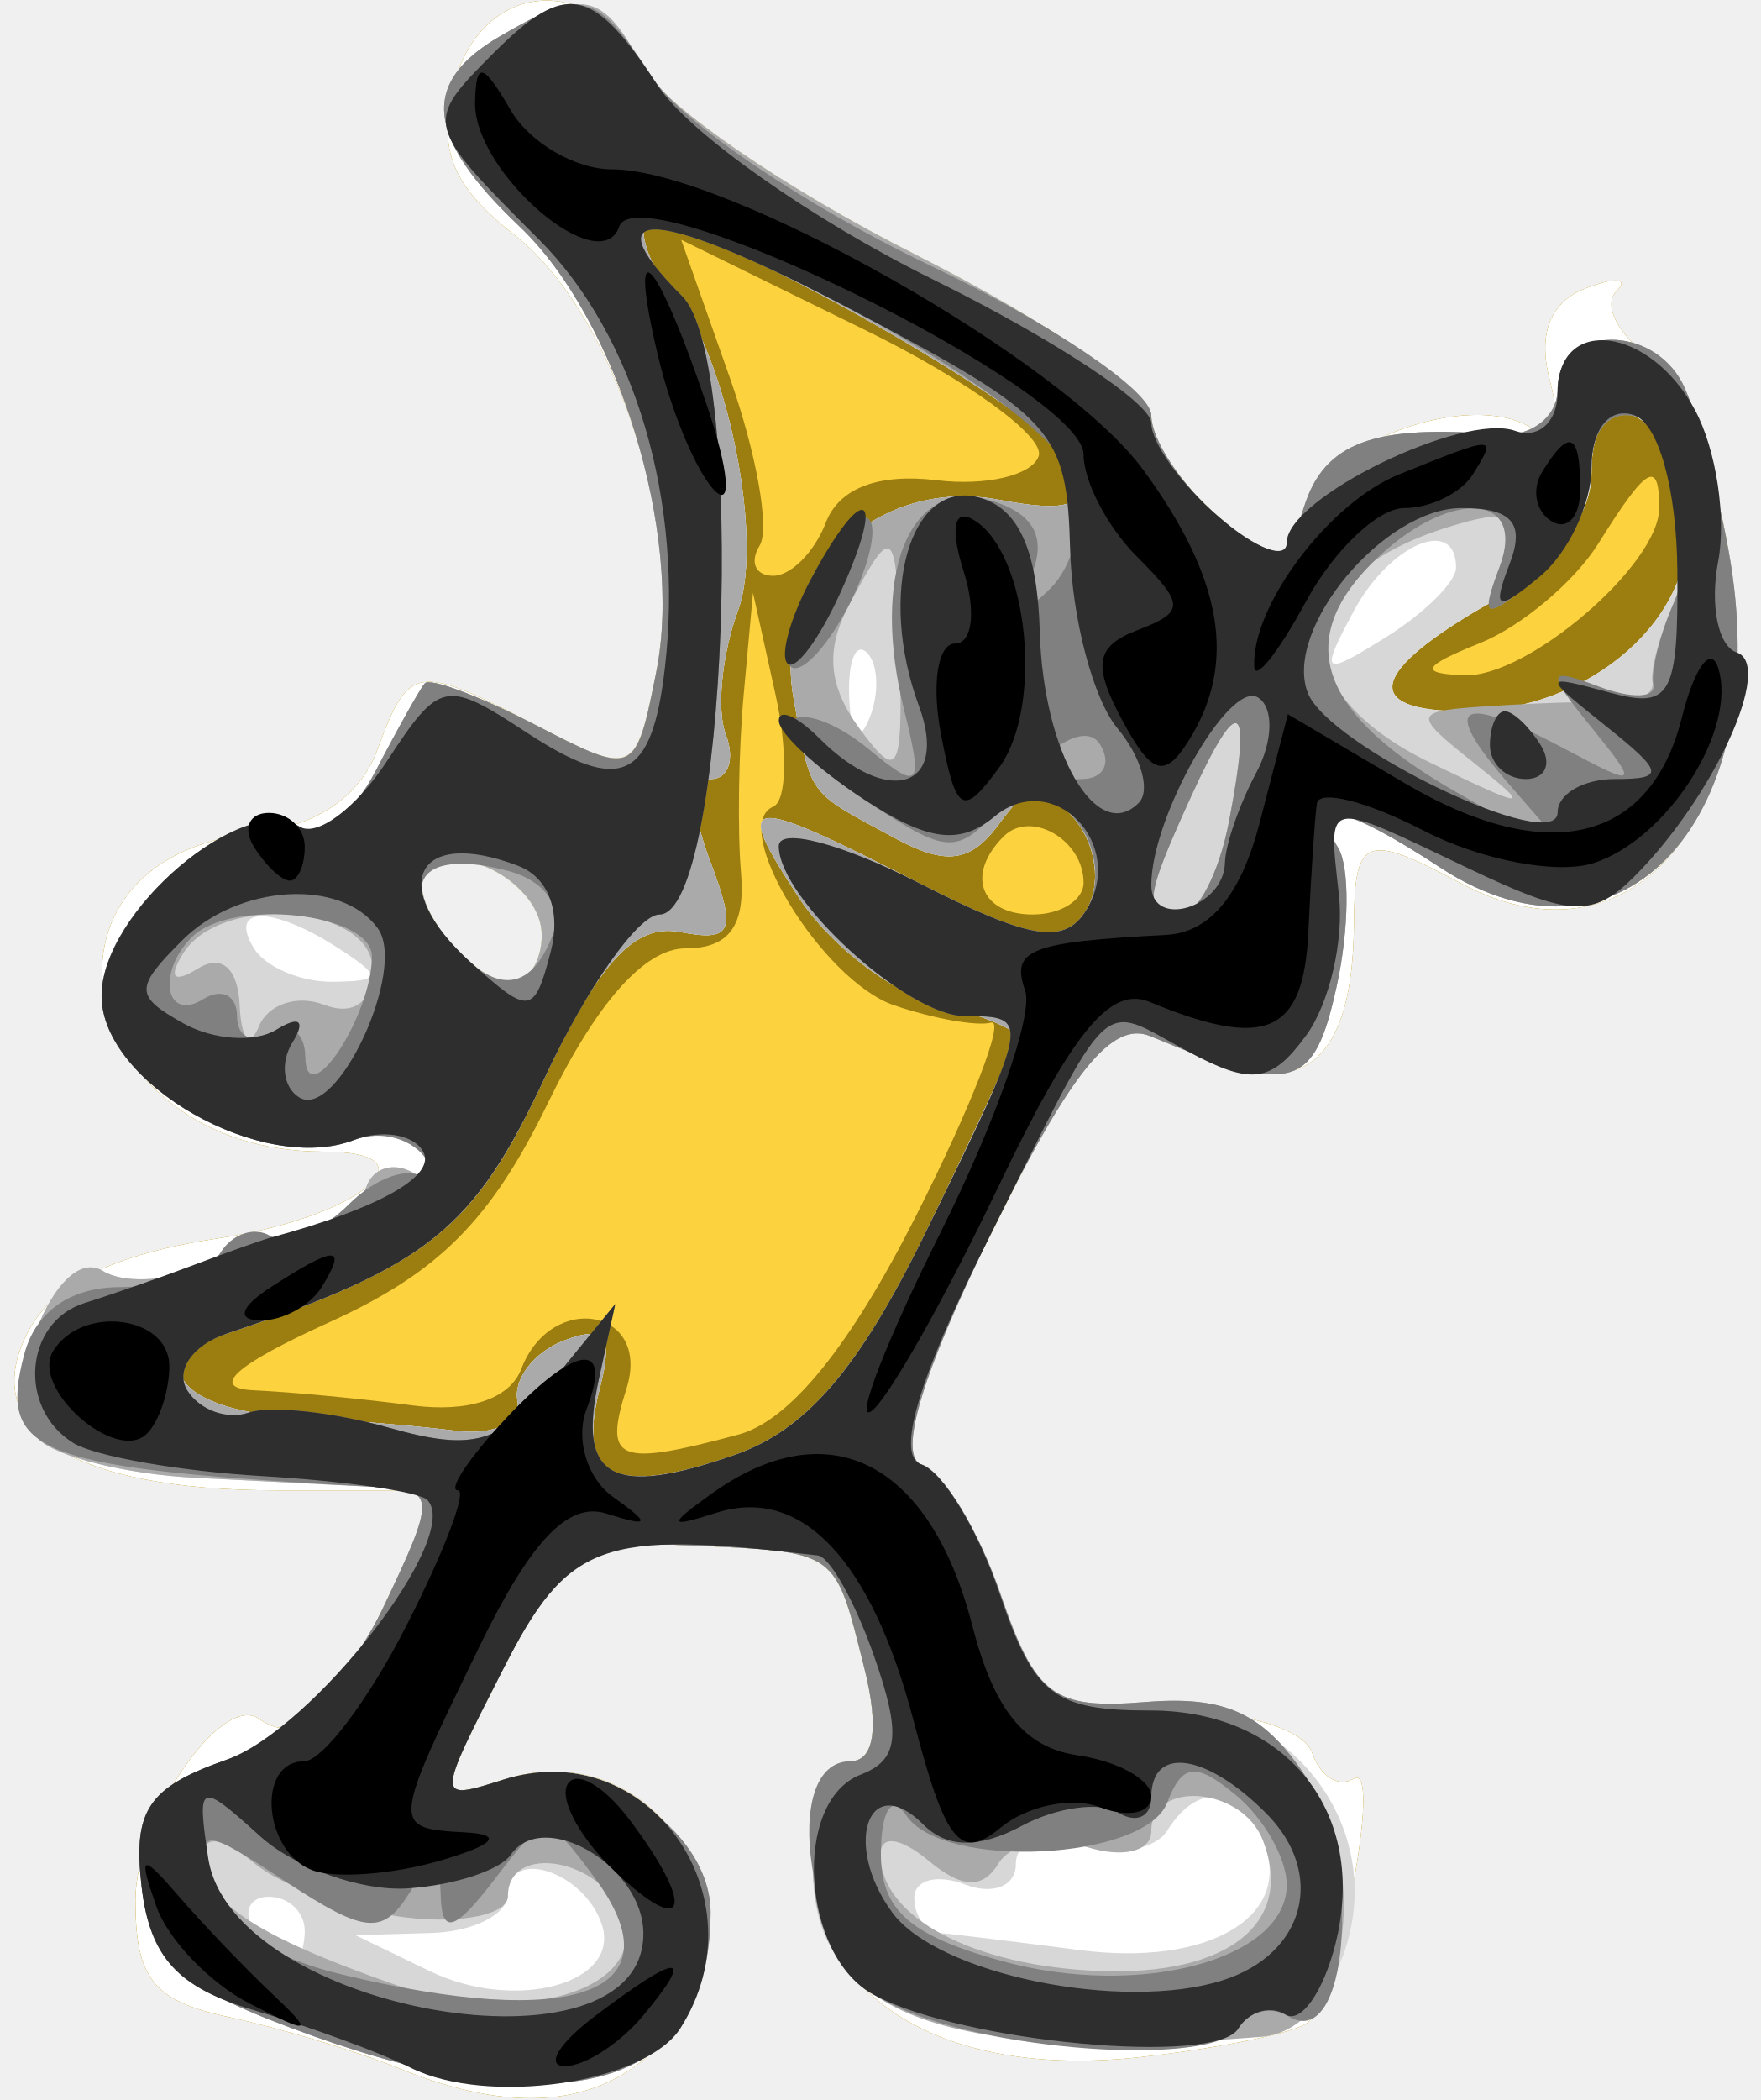
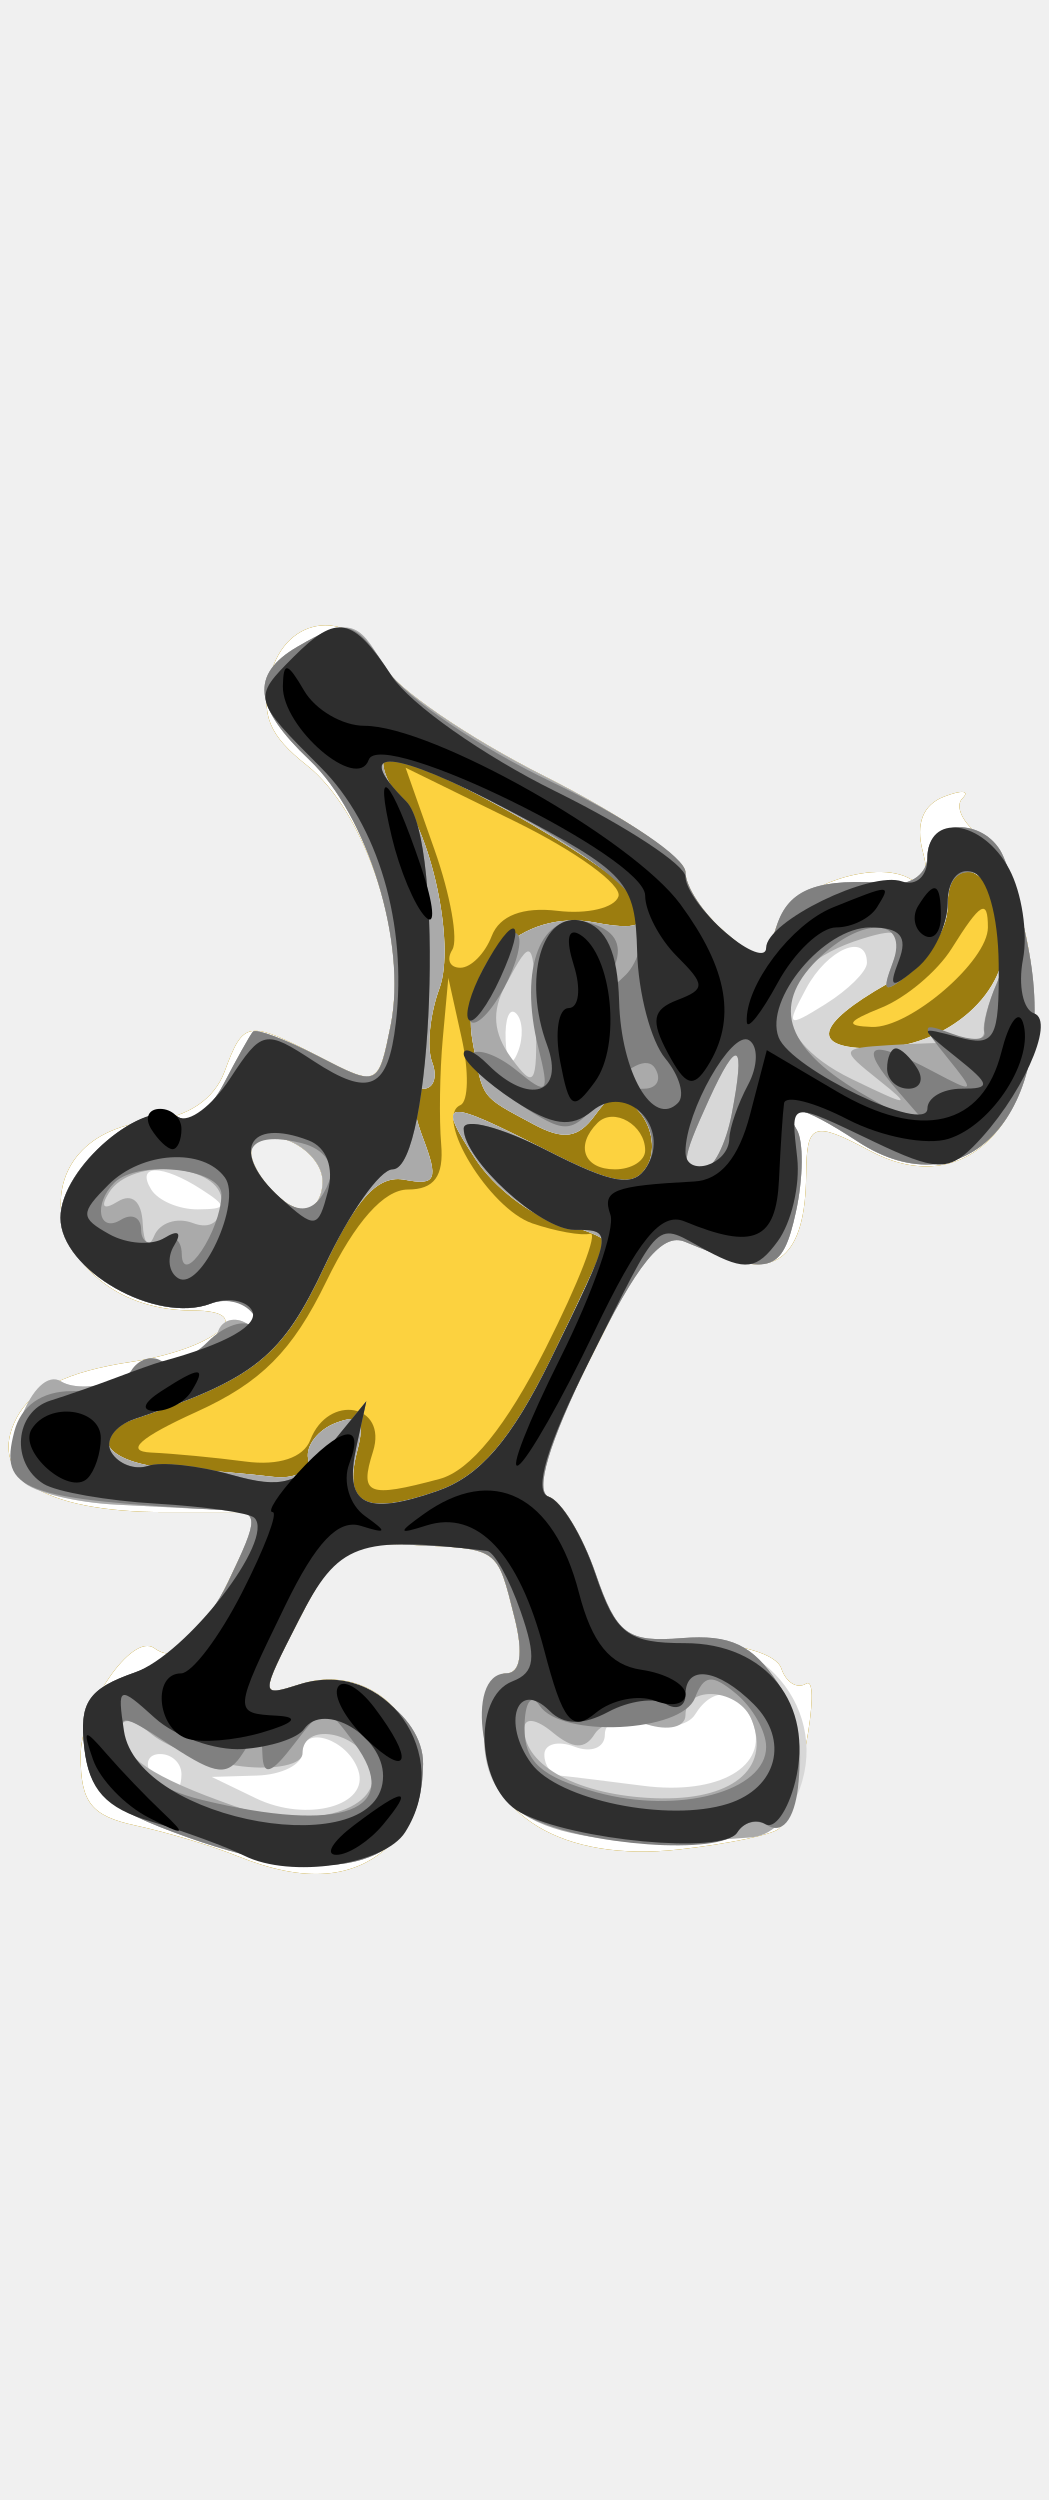
- <svg xmlns="http://www.w3.org/2000/svg" width="52" height="62" viewBox="0 0 52 62" fill="none">
+ <svg xmlns="http://www.w3.org/2000/svg" width="26" height="62" viewBox="0 0 52 62" fill="none">
  <path fill-rule="evenodd" clip-rule="evenodd" d="M13.406 2.517C12.922 4.448 13.342 5.481 15.209 6.949C18.168 9.277 20.225 15.626 19.383 19.834C18.775 22.877 18.716 22.905 15.932 21.465C12.272 19.572 12.084 19.599 11.141 22.147C10.633 23.521 9.327 24.402 7.514 24.595C0.372 25.357 2.241 34 9.547 34C12.947 34 10.621 35.934 6.472 36.556C3.386 37.019 1.594 37.889 0.846 39.289C-0.709 42.193 2.102 44 8.175 44H12.968L11.299 47.5C9.817 50.607 8.76 51.549 7.654 50.75C6.548 49.952 4 53.685 4 56.103C4 58.412 4.529 59.075 6.75 59.55C8.262 59.874 10.534 60.557 11.797 61.069C15.14 62.424 17.643 62.214 19.429 60.429C22.939 56.919 19.552 51.055 14.872 52.541C12.873 53.175 12.873 53.169 14.839 49.316C16.619 45.826 17.159 45.473 20.471 45.629C24.778 45.831 24.644 45.735 25.527 49.252C25.969 51.011 25.818 52 25.108 52C24.499 52 24 53.298 24 54.885C24 59.012 27.926 61.381 33.689 60.732C36.114 60.458 38.341 59.992 38.637 59.696C39.562 58.771 40.829 51.987 39.979 52.513C39.534 52.788 38.982 52.447 38.752 51.756C38.513 51.04 36.688 50.5 34.507 50.5C31.039 50.5 30.573 50.178 29.522 47.06C28.884 45.169 27.841 43.447 27.205 43.235C26.448 42.983 27.118 40.713 29.142 36.675C30.844 33.279 32.351 30.371 32.489 30.213C32.628 30.054 33.957 30.479 35.442 31.156C38.511 32.554 39.957 31.31 39.985 27.25C40.002 24.693 40.332 24.572 43.159 26.085C48.4 28.89 52.403 23.674 50.981 15.894C50.551 13.542 49.486 11.097 48.615 10.46C47.744 9.823 47.348 8.985 47.735 8.598C48.122 8.211 47.715 8.172 46.83 8.512C45.777 8.916 45.41 9.852 45.768 11.221C46.129 12.601 45.937 13.079 45.204 12.626C43.396 11.509 39.119 13.05 38.485 15.046C37.935 16.78 37.779 16.791 35.949 15.225C34.877 14.307 34 12.986 34 12.29C34 11.594 30.868 9.448 27.039 7.52C23.21 5.592 19.595 3.111 19.004 2.007C17.465 -0.867 14.181 -0.568 13.406 2.517ZM16 27.607C16 28.373 15.605 29 15.122 29C13.875 29 11.901 26.432 12.606 25.727C13.573 24.761 16 26.105 16 27.607Z" fill="#FCD23F" />
  <path fill-rule="evenodd" clip-rule="evenodd" d="M13.406 2.517C12.922 4.448 13.342 5.481 15.209 6.949C18.168 9.277 20.225 15.626 19.383 19.834C18.775 22.877 18.716 22.905 15.932 21.465C12.272 19.572 12.084 19.599 11.141 22.147C10.633 23.521 9.327 24.402 7.514 24.595C0.372 25.357 2.241 34 9.547 34C12.947 34 10.621 35.934 6.472 36.556C3.386 37.019 1.594 37.889 0.846 39.289C-0.709 42.193 2.102 44 8.175 44H12.968L11.299 47.5C9.817 50.607 8.76 51.549 7.654 50.75C6.548 49.952 4 53.685 4 56.103C4 58.412 4.529 59.075 6.75 59.55C8.262 59.874 10.534 60.557 11.797 61.069C15.14 62.424 17.643 62.214 19.429 60.429C22.939 56.919 19.552 51.055 14.872 52.541C12.873 53.175 12.873 53.169 14.839 49.316C16.619 45.826 17.159 45.473 20.471 45.629C24.778 45.831 24.644 45.735 25.527 49.252C25.969 51.011 25.818 52 25.108 52C24.499 52 24 53.298 24 54.885C24 59.012 27.926 61.381 33.689 60.732C36.114 60.458 38.341 59.992 38.637 59.696C39.562 58.771 40.829 51.987 39.979 52.513C39.534 52.788 38.982 52.447 38.752 51.756C38.513 51.04 36.688 50.5 34.507 50.5C31.039 50.5 30.573 50.178 29.522 47.06C28.884 45.169 27.841 43.447 27.205 43.235C26.448 42.983 27.118 40.713 29.142 36.675C30.844 33.279 32.351 30.371 32.489 30.213C32.628 30.054 33.957 30.479 35.442 31.156C38.511 32.554 39.957 31.31 39.985 27.25C40.002 24.693 40.332 24.572 43.159 26.085C48.4 28.89 52.403 23.674 50.981 15.894C50.551 13.542 49.486 11.097 48.615 10.46C47.744 9.823 47.348 8.985 47.735 8.598C48.122 8.211 47.715 8.172 46.83 8.512C45.777 8.916 45.41 9.852 45.768 11.221C46.129 12.601 45.937 13.079 45.204 12.626C43.396 11.509 39.119 13.05 38.485 15.046C37.935 16.78 37.779 16.791 35.949 15.225C34.877 14.307 34 12.986 34 12.29C34 11.594 30.868 9.448 27.039 7.52C23.21 5.592 19.595 3.111 19.004 2.007C17.465 -0.867 14.181 -0.568 13.406 2.517ZM30.675 13.464C30.483 14.034 29.126 14.355 27.659 14.178C25.936 13.97 24.779 14.412 24.389 15.428C24.057 16.293 23.358 17 22.834 17C22.31 17 22.13 16.598 22.434 16.106C22.738 15.615 22.341 13.383 21.551 11.146L20.117 7.079L25.57 9.754C28.57 11.225 30.867 12.894 30.675 13.464ZM49 15C49 16.669 45.115 20.004 43.25 19.937C41.89 19.887 41.993 19.675 43.713 18.983C44.93 18.493 46.501 17.171 47.203 16.046C48.634 13.755 49 13.542 49 15ZM22.834 23.816C21.498 24.394 24.27 28.95 26.402 29.679C27.556 30.073 28.845 30.304 29.267 30.192C29.689 30.08 28.7 32.633 27.069 35.864C25.102 39.759 23.327 41.948 21.801 42.356C18.227 43.314 17.819 43.146 18.5 41C19.249 38.64 16.286 38.091 15.391 40.424C15.053 41.304 13.825 41.712 12.172 41.492C10.703 41.297 8.6 41.097 7.5 41.047C6.173 40.987 6.925 40.309 9.736 39.033C12.957 37.571 14.503 36.018 16.186 32.555C17.62 29.602 19.045 28 20.237 28C21.534 28 22.019 27.338 21.882 25.75C21.776 24.512 21.812 22.15 21.963 20.5L22.237 17.5L22.901 20.5C23.266 22.15 23.236 23.642 22.834 23.816ZM32 26.059C32 26.577 31.325 27 30.5 27C28.954 27 28.513 25.82 29.639 24.694C30.438 23.895 32 24.798 32 26.059ZM16 27.607C16 28.373 15.605 29 15.122 29C13.875 29 11.901 26.432 12.606 25.727C13.573 24.761 16 26.105 16 27.607Z" fill="#9C7D0F" />
  <path fill-rule="evenodd" clip-rule="evenodd" d="M13.406 2.517C12.922 4.448 13.342 5.481 15.209 6.949C18.168 9.277 20.225 15.626 19.383 19.834C18.775 22.877 18.716 22.905 15.932 21.465C12.272 19.572 12.084 19.599 11.141 22.147C10.633 23.521 9.327 24.402 7.514 24.595C0.372 25.357 2.241 34 9.547 34C12.947 34 10.621 35.934 6.472 36.556C3.386 37.019 1.594 37.889 0.846 39.289C-0.709 42.193 2.102 44 8.175 44H12.968L11.299 47.5C9.817 50.607 8.76 51.549 7.654 50.75C6.548 49.952 4 53.685 4 56.103C4 58.412 4.529 59.075 6.75 59.55C8.262 59.874 10.534 60.557 11.797 61.069C15.14 62.424 17.643 62.214 19.429 60.429C22.939 56.919 19.552 51.055 14.872 52.541C12.873 53.175 12.873 53.169 14.839 49.316C16.619 45.826 17.159 45.473 20.471 45.629C24.778 45.831 24.644 45.735 25.527 49.252C25.969 51.011 25.818 52 25.108 52C24.499 52 24 53.298 24 54.885C24 59.012 27.926 61.381 33.689 60.732C36.114 60.458 38.341 59.992 38.637 59.696C39.562 58.771 40.829 51.987 39.979 52.513C39.534 52.788 38.982 52.447 38.752 51.756C38.513 51.04 36.688 50.5 34.507 50.5C31.039 50.5 30.573 50.178 29.522 47.06C28.884 45.169 27.841 43.447 27.205 43.235C26.448 42.983 27.118 40.713 29.142 36.675C30.844 33.279 32.351 30.371 32.489 30.213C32.628 30.054 33.957 30.479 35.442 31.156C38.511 32.554 39.957 31.31 39.985 27.25C40.002 24.693 40.332 24.572 43.159 26.085C48.4 28.89 52.403 23.674 50.981 15.894C50.551 13.542 49.486 11.097 48.615 10.46C47.744 9.823 47.348 8.985 47.735 8.598C48.122 8.211 47.715 8.172 46.83 8.512C45.777 8.916 45.41 9.852 45.768 11.221C46.129 12.601 45.937 13.079 45.204 12.626C43.396 11.509 39.119 13.05 38.485 15.046C37.935 16.78 37.779 16.791 35.949 15.225C34.877 14.307 34 12.986 34 12.29C34 11.594 30.868 9.448 27.039 7.52C23.21 5.592 19.595 3.111 19.004 2.007C17.465 -0.867 14.181 -0.568 13.406 2.517ZM31.821 13.892C32.149 14.927 31.559 15.149 29.514 14.758C25.858 14.059 22.786 17.033 23.439 20.639C23.969 23.558 23.8 23.329 26.458 24.759C27.952 25.563 28.676 25.458 29.511 24.316C30.434 23.053 30.783 23.034 31.745 24.193C32.384 24.963 32.531 26.141 32.078 26.873C31.437 27.911 30.43 27.75 27.175 26.09C21.946 23.421 21.601 23.462 23.6 26.512C24.505 27.893 26.315 29.292 27.623 29.62C28.93 29.948 30 30.383 30 30.586C30 30.789 28.788 33.427 27.307 36.447C25.352 40.432 23.812 42.219 21.692 42.958C18.136 44.197 17.019 43.643 17.714 40.984C18.116 39.449 17.863 39.115 16.652 39.58C15.778 39.915 15.162 40.71 15.282 41.345C15.402 41.98 14.6 42.386 13.5 42.247C12.4 42.107 10.246 41.926 8.714 41.844C5.357 41.663 4.172 40.222 6.687 39.376C12.642 37.374 13.988 36.297 16.061 31.87C17.679 28.415 18.747 27.259 20.082 27.516C21.626 27.813 21.76 27.499 20.974 25.433C20.4 23.921 20.407 23 20.993 23C21.512 23 21.71 22.408 21.433 21.685C21.155 20.961 21.317 19.317 21.793 18.03C22.611 15.818 21.347 10.014 19.685 8.352C19.308 7.975 19 7.267 19 6.778C19 5.448 31.311 12.279 31.821 13.892ZM49.807 15.23C50.159 18.182 46.97 21 43.277 21C40.165 21 40.43 19.831 44.006 17.797C45.861 16.741 47 15.283 47 13.963C47 10.959 49.429 12.055 49.807 15.23ZM16 27.607C16 28.373 15.605 29 15.122 29C13.875 29 11.901 26.432 12.606 25.727C13.573 24.761 16 26.105 16 27.607Z" fill="white" />
  <path fill-rule="evenodd" clip-rule="evenodd" d="M14.75 1.08C12.401 2.448 12.571 4.061 15.339 6.683C18.238 9.43 20.193 15.787 19.383 19.834C18.767 22.915 18.75 22.922 15.789 21.391C14.153 20.545 12.692 19.998 12.543 20.176C12.393 20.354 11.737 21.525 11.085 22.778C10.433 24.031 9.452 24.78 8.906 24.442C7.182 23.376 3 26.888 3 29.402C3 31.984 7.746 34.695 10.45 33.658C11.267 33.344 12.245 33.587 12.622 34.198C13.019 34.839 12.857 35.03 12.24 34.648C11.652 34.285 11.012 34.465 10.817 35.048C10.623 35.632 9.797 36.241 8.982 36.403C8.167 36.565 6.734 37.031 5.798 37.438C4.862 37.844 3.62 37.883 3.039 37.524C1.654 36.668 -0.091 41.182 1.126 42.472C1.63 43.006 3.721 43.527 5.772 43.63C7.822 43.733 10.28 43.858 11.234 43.909C12.862 43.994 12.867 44.21 11.318 47.46C10.303 49.588 8.55 51.31 6.765 51.932C4.377 52.765 3.918 53.429 4.181 55.681C4.444 57.94 5.332 58.713 9.271 60.118C16.894 62.836 20.946 61.581 20.985 56.491C21.004 53.96 17.511 51.703 14.872 52.541C12.873 53.175 12.873 53.169 14.839 49.316C16.619 45.826 17.159 45.473 20.471 45.629C24.778 45.831 24.644 45.735 25.527 49.252C25.969 51.011 25.818 52 25.108 52C24.499 52 24 53.338 24 54.974C24 57.223 24.671 58.281 26.75 59.309C30.195 61.013 37.91 60.751 39.089 58.89C41.659 54.831 38.504 49.907 33.573 50.283C31.152 50.468 30.555 49.99 29.546 47.06C28.895 45.169 27.85 43.45 27.224 43.241C26.495 42.998 27.228 40.547 29.268 36.41C31.628 31.626 32.844 30.122 33.975 30.593C38.194 32.347 38.801 32.184 39.475 29.115C39.845 27.429 39.863 25.588 39.515 25.024C38.602 23.547 39.708 23.762 42.528 25.61C47.92 29.143 52.487 24.129 51.047 16.258C50.654 14.106 50.006 11.818 49.607 11.173C48.571 9.497 46 9.722 46 11.488C46 12.307 45.212 12.91 44.25 12.83C40.582 12.522 39.114 13.064 38.517 14.947C37.936 16.778 37.783 16.794 35.949 15.225C34.877 14.307 34 12.986 34 12.29C34 11.594 30.868 9.448 27.039 7.52C23.21 5.592 19.595 3.111 19.004 2.007C17.795 -0.252 17.243 -0.372 14.75 1.08ZM31.821 13.892C32.149 14.927 31.559 15.149 29.514 14.758C25.858 14.059 22.786 17.033 23.439 20.639C23.969 23.558 23.8 23.329 26.458 24.759C27.952 25.563 28.676 25.458 29.511 24.316C30.434 23.053 30.783 23.034 31.745 24.193C32.384 24.963 32.531 26.141 32.078 26.873C31.437 27.911 30.43 27.75 27.175 26.09C21.946 23.421 21.601 23.462 23.6 26.512C24.505 27.893 26.315 29.292 27.623 29.62C28.93 29.948 30 30.383 30 30.586C30 30.789 28.788 33.427 27.307 36.447C25.352 40.432 23.812 42.219 21.692 42.958C18.136 44.197 17.019 43.643 17.714 40.984C18.116 39.449 17.863 39.115 16.652 39.58C15.778 39.915 15.162 40.71 15.282 41.345C15.402 41.98 14.6 42.386 13.5 42.247C12.4 42.107 10.246 41.926 8.714 41.844C5.357 41.663 4.172 40.222 6.687 39.376C12.642 37.374 13.988 36.297 16.061 31.87C17.679 28.415 18.747 27.259 20.082 27.516C21.626 27.813 21.76 27.499 20.974 25.433C20.4 23.921 20.407 23 20.993 23C21.512 23 21.71 22.408 21.433 21.685C21.155 20.961 21.317 19.317 21.793 18.03C22.611 15.818 21.347 10.014 19.685 8.352C19.308 7.975 19 7.267 19 6.778C19 5.448 31.311 12.279 31.821 13.892ZM49.807 15.23C50.159 18.182 46.97 21 43.277 21C40.165 21 40.43 19.831 44.006 17.797C45.861 16.741 47 15.283 47 13.963C47 10.959 49.429 12.055 49.807 15.23ZM43 16.759C43 17.177 42.073 18.098 40.94 18.805C39.038 19.993 38.964 19.935 39.976 18.046C41.038 16.06 43 15.225 43 16.759ZM25.683 21.188C25.364 21.985 25.127 21.748 25.079 20.583C25.036 19.529 25.272 18.939 25.604 19.271C25.936 19.603 25.972 20.466 25.683 21.188ZM16 27.607C16 28.373 15.605 29 15.122 29C13.875 29 11.901 26.432 12.606 25.727C13.573 24.761 16 26.105 16 27.607ZM10 28C11.293 28.835 11.266 28.971 9.809 28.985C8.879 28.993 7.84 28.55 7.5 28C6.718 26.734 8.042 26.734 10 28ZM37.334 54.427C38.171 56.61 35.657 58.063 31.889 57.574C30.025 57.333 28.163 57.105 27.75 57.067C27.337 57.03 27 56.564 27 56.031C27 55.499 27.675 55.322 28.5 55.638C29.325 55.955 30 55.686 30 55.04C30 54.337 30.77 54.11 31.916 54.473C32.97 54.808 34.121 54.613 34.475 54.041C35.382 52.572 36.69 52.749 37.334 54.427ZM17.771 56.812C18.354 58.563 15.222 59.417 12.695 58.196L10.5 57.135L12.75 57.068C13.988 57.03 15 56.513 15 55.917C15 54.524 17.25 55.251 17.771 56.812ZM9 57C9 57.55 8.802 58 8.559 58C8.316 58 7.84 57.55 7.5 57C7.16 56.45 7.359 56 7.941 56C8.523 56 9 56.45 9 57Z" fill="#D7D7D7" />
  <path fill-rule="evenodd" clip-rule="evenodd" d="M14.75 1.08C12.401 2.448 12.571 4.061 15.339 6.683C18.238 9.43 20.193 15.787 19.383 19.834C18.767 22.915 18.75 22.922 15.789 21.391C14.153 20.545 12.692 19.998 12.543 20.176C12.393 20.354 11.737 21.525 11.085 22.778C10.433 24.031 9.452 24.78 8.906 24.442C7.182 23.376 3 26.888 3 29.402C3 31.984 7.746 34.695 10.45 33.658C11.267 33.344 12.245 33.587 12.622 34.198C13.019 34.839 12.857 35.03 12.24 34.648C11.652 34.285 11.012 34.465 10.817 35.048C10.623 35.632 9.797 36.241 8.982 36.403C8.167 36.565 6.734 37.031 5.798 37.438C4.862 37.844 3.62 37.883 3.039 37.524C1.654 36.668 -0.091 41.182 1.126 42.472C1.63 43.006 3.721 43.527 5.772 43.63C7.822 43.733 10.28 43.858 11.234 43.909C12.862 43.994 12.867 44.21 11.318 47.46C10.303 49.588 8.55 51.31 6.765 51.932C4.377 52.765 3.918 53.429 4.181 55.681C4.444 57.94 5.332 58.713 9.271 60.118C16.894 62.836 20.946 61.581 20.985 56.491C21.004 53.96 17.511 51.703 14.872 52.541C12.873 53.175 12.873 53.169 14.839 49.316C16.619 45.826 17.159 45.473 20.471 45.629C24.778 45.831 24.644 45.735 25.527 49.252C25.969 51.011 25.818 52 25.108 52C24.499 52 24 53.338 24 54.974C24 59.466 27.661 60.894 37.231 60.137C39.758 59.937 40.548 55.485 38.587 52.492C37.34 50.59 36.216 50.058 33.841 50.249C31.103 50.47 30.587 50.086 29.546 47.06C28.895 45.169 27.85 43.45 27.224 43.241C26.495 42.998 27.228 40.547 29.268 36.41C31.628 31.626 32.844 30.122 33.975 30.593C38.194 32.347 38.801 32.184 39.475 29.115C39.845 27.429 39.863 25.588 39.515 25.024C38.602 23.547 39.708 23.762 42.528 25.61C47.92 29.143 52.487 24.129 51.047 16.258C50.654 14.106 50.006 11.818 49.607 11.173C48.571 9.497 46 9.722 46 11.488C46 12.307 45.212 12.91 44.25 12.83C40.582 12.522 39.114 13.064 38.517 14.947C37.936 16.778 37.783 16.794 35.949 15.225C34.877 14.307 34 12.986 34 12.29C34 11.594 30.868 9.448 27.039 7.52C23.21 5.592 19.595 3.111 19.004 2.007C17.795 -0.252 17.243 -0.372 14.75 1.08ZM31.821 13.892C32.149 14.927 31.559 15.149 29.514 14.758C25.858 14.059 22.786 17.033 23.439 20.639C23.969 23.558 23.8 23.329 26.458 24.759C27.952 25.563 28.676 25.458 29.511 24.316C30.434 23.053 30.783 23.034 31.745 24.193C32.384 24.963 32.531 26.141 32.078 26.873C31.437 27.911 30.43 27.75 27.175 26.09C21.946 23.421 21.601 23.462 23.6 26.512C24.505 27.893 26.315 29.292 27.623 29.62C28.93 29.948 30 30.383 30 30.586C30 30.789 28.788 33.427 27.307 36.447C25.352 40.432 23.812 42.219 21.692 42.958C18.136 44.197 17.019 43.643 17.714 40.984C18.116 39.449 17.863 39.115 16.652 39.58C15.778 39.915 15.162 40.71 15.282 41.345C15.402 41.98 14.6 42.386 13.5 42.247C12.4 42.107 10.246 41.926 8.714 41.844C5.357 41.663 4.172 40.222 6.687 39.376C12.642 37.374 13.988 36.297 16.061 31.87C17.679 28.415 18.747 27.259 20.082 27.516C21.626 27.813 21.76 27.499 20.974 25.433C20.4 23.921 20.407 23 20.993 23C21.512 23 21.71 22.408 21.433 21.685C21.155 20.961 21.317 19.317 21.793 18.03C22.611 15.818 21.347 10.014 19.685 8.352C19.308 7.975 19 7.267 19 6.778C19 5.448 31.311 12.279 31.821 13.892ZM49.835 14.391C50.019 15.34 49.835 16.878 49.426 17.808C49.017 18.739 48.736 19.785 48.802 20.132C48.868 20.48 48.377 20.747 47.711 20.725C47.045 20.703 45.401 20.756 44.059 20.842C41.683 20.996 41.669 21.041 43.559 22.548C45.273 23.916 45.121 23.913 42.25 22.523C37.802 20.368 38.038 17.038 42.744 15.569C44.622 14.983 44.876 15.165 44.306 16.685C43.708 18.281 43.829 18.334 45.313 17.128C46.241 16.373 47 14.873 47 13.794C47 11.425 49.356 11.921 49.835 14.391ZM26.58 19.631C26.651 22.831 26.509 23.049 25.369 21.49C24.458 20.244 24.371 19.175 25.074 17.862C26.413 15.36 26.488 15.447 26.58 19.631ZM36.295 24.25C36.005 25.762 35.369 27 34.883 27C33.735 27 33.767 26.605 35.162 23.543C36.597 20.395 36.989 20.64 36.295 24.25ZM16 27.607C16 28.373 15.605 29 15.122 29C13.875 29 11.901 26.432 12.606 25.727C13.573 24.761 16 26.105 16 27.607ZM11 28.607C11 29.592 10.445 30.001 9.565 29.663C8.775 29.36 7.911 29.65 7.644 30.306C7.376 30.963 7.122 30.686 7.079 29.691C7.031 28.588 6.549 28.161 5.845 28.595C5.13 29.038 4.962 28.87 5.405 28.155C6.515 26.358 11 26.72 11 28.607ZM37.3 54.341C38.235 56.775 36.279 58.335 32.473 58.191C28.736 58.051 26 56.599 26 54.755C26 54.169 26.584 54.24 27.411 54.926C28.416 55.76 29.016 55.784 29.495 55.008C29.865 54.409 31.03 54.192 32.084 54.527C33.155 54.867 34 54.664 34 54.067C34 52.529 36.691 52.751 37.3 54.341ZM12.012 56.613C13.656 56.804 15 56.52 15 55.98C15 54.403 17.73 54.854 18.376 56.538C19.223 58.744 15.374 59.898 11.596 58.571C7.53 57.143 6 56.117 6 54.819C6 54.152 6.564 54.223 7.512 55.01C8.344 55.7 10.369 56.422 12.012 56.613Z" fill="#AAAAAA" />
  <path fill-rule="evenodd" clip-rule="evenodd" d="M14.75 1.08C12.401 2.448 12.571 4.061 15.339 6.683C18.238 9.43 20.193 15.787 19.383 19.834C18.767 22.915 18.75 22.922 15.789 21.391C14.153 20.545 12.692 19.998 12.543 20.176C12.393 20.354 11.737 21.525 11.085 22.778C10.433 24.031 9.452 24.78 8.906 24.442C7.182 23.376 3 26.888 3 29.402C3 31.984 7.746 34.695 10.45 33.658C11.267 33.344 12.248 33.63 12.628 34.294C13.009 34.957 12.97 35.184 12.541 34.798C12.113 34.411 11.104 34.753 10.3 35.557C9.496 36.361 8.456 36.782 7.988 36.493C7.521 36.204 6.856 36.425 6.51 36.984C6.165 37.543 4.836 38 3.558 38C2.075 38 1.044 38.724 0.711 39.999C-0.062 42.952 1.033 43.358 11.234 43.907C12.862 43.994 12.867 44.21 11.318 47.46C10.303 49.588 8.55 51.31 6.765 51.932C4.377 52.765 3.918 53.429 4.181 55.681C4.444 57.94 5.332 58.713 9.271 60.118C16.894 62.836 20.946 61.581 20.985 56.491C21.004 53.96 17.511 51.703 14.872 52.541C12.873 53.175 12.873 53.169 14.839 49.316C16.619 45.826 17.159 45.473 20.471 45.629C24.778 45.831 24.644 45.735 25.527 49.252C25.969 51.011 25.818 52 25.108 52C22.972 52 23.871 57.861 26.198 59.106C28.916 60.56 35.845 61.06 36.589 59.856C36.891 59.367 37.544 59.218 38.04 59.525C39.821 60.626 40.256 55.04 38.587 52.492C37.34 50.59 36.216 50.058 33.841 50.249C31.103 50.47 30.587 50.086 29.546 47.06C28.895 45.169 27.85 43.45 27.224 43.241C26.495 42.998 27.228 40.547 29.268 36.41C31.628 31.626 32.844 30.122 33.975 30.593C38.194 32.347 38.801 32.184 39.475 29.115C39.845 27.429 39.863 25.588 39.515 25.024C38.602 23.547 39.708 23.762 42.528 25.61C47.92 29.143 52.487 24.129 51.047 16.258C50.654 14.106 50.006 11.818 49.607 11.173C48.571 9.497 46 9.722 46 11.488C46 12.307 45.212 12.91 44.25 12.83C40.582 12.522 39.114 13.064 38.517 14.947C37.936 16.778 37.783 16.794 35.949 15.225C34.877 14.307 34 12.971 34 12.256C34 11.542 31.036 9.541 27.413 7.811C23.79 6.08 20.139 3.615 19.298 2.332C17.59 -0.274 17.24 -0.37 14.75 1.08ZM31.84 14.356C32.031 15.377 31.669 16.727 31.035 17.356C30.167 18.217 30.034 18.1 30.497 16.881C30.91 15.797 30.463 15.093 29.143 14.748C26.828 14.142 25.711 16.989 26.702 20.97C27.27 23.253 27.167 23.364 25.642 22.107C24.712 21.342 23.698 20.968 23.389 21.278C23.08 21.587 24.049 22.641 25.542 23.62C28.192 25.356 28.302 25.345 30.057 23.178C31.112 21.876 32.117 21.38 32.487 21.979C32.834 22.54 32.586 23 31.937 23C31.088 23 31.056 23.362 31.82 24.284C32.408 24.991 32.523 26.153 32.078 26.873C31.438 27.91 30.42 27.745 27.136 26.069C24.861 24.909 23 24.418 23 24.98C23 26.53 26.802 30 28.5 30C30.458 30 30.451 30.035 27.307 36.447C25.352 40.432 23.812 42.219 21.692 42.958C18.075 44.218 17.045 43.651 17.679 40.749L18.17 38.5L16.33 40.751C14.799 42.623 13.988 42.859 11.495 42.154C9.848 41.689 7.979 41.487 7.342 41.707C6.705 41.926 5.889 41.629 5.528 41.046C5.168 40.463 5.689 39.712 6.687 39.376C12.663 37.367 13.986 36.301 16.1 31.787C17.333 29.154 18.851 27 19.473 27C21.467 27 22.07 10.67 20.146 8.746C17.358 5.958 19.483 6.145 25.246 9.195C28.888 11.122 31.637 13.274 31.84 14.356ZM49.835 14.391C50.019 15.34 49.835 16.878 49.426 17.808C49.017 18.739 48.749 19.821 48.829 20.214C48.91 20.607 48.194 20.635 47.238 20.277C45.664 19.687 45.642 19.801 47 21.476C48.403 23.208 48.359 23.252 46.316 22.164C43.037 20.417 42.474 20.752 44.595 23.188L46.5 25.376L43.003 23.384C38.99 21.098 38.2 18.943 40.521 16.621C42.732 14.411 45.127 14.493 44.281 16.75C43.707 18.282 43.835 18.329 45.313 17.128C46.241 16.373 47 14.873 47 13.794C47 11.425 49.356 11.921 49.835 14.391ZM24 17C23.361 18.194 23.063 19.396 23.338 19.671C23.613 19.946 24.361 19.194 25 18C25.639 16.806 25.937 15.604 25.662 15.329C25.387 15.054 24.639 15.806 24 17ZM36.295 24.25C36.005 25.762 35.369 27 34.883 27C33.735 27 33.767 26.605 35.162 23.543C36.597 20.395 36.989 20.64 36.295 24.25ZM16.324 27.599C15.647 29.362 14.562 29.382 13.131 27.658C11.721 25.959 12.564 25.073 14.989 25.707C16.091 25.996 16.64 26.774 16.324 27.599ZM10.985 28.25C10.963 30.035 9.035 32.913 9.015 31.191C9.007 30.471 8.55 30.16 8 30.5C7.45 30.84 7 30.615 7 30C7 29.385 6.55 29.16 6 29.5C4.888 30.187 4.62 28.714 5.667 27.667C6.837 26.496 11.001 26.952 10.985 28.25ZM38 55.647C38 57.855 33.648 59.018 29.585 57.896C26.848 57.14 26.004 56.385 26.015 54.703C26.024 53.431 26.341 52.964 26.765 53.599C27.849 55.22 33.814 54.927 34.469 53.221C34.915 52.059 35.316 52.017 36.512 53.01C37.33 53.689 38 54.876 38 55.647ZM12.07 55.921C12.835 54.712 12.976 54.724 13.016 56C13.052 57.131 13.44 57.008 14.594 55.5C16.107 53.522 16.139 53.521 17.566 55.446C20.069 58.825 16.992 59.975 10.006 58.272C7.878 57.753 6.377 56.72 6.167 55.629C5.837 53.916 5.939 53.914 8.496 55.59C10.767 57.077 11.306 57.127 12.07 55.921Z" fill="#808080" />
  <path fill-rule="evenodd" clip-rule="evenodd" d="M14.571 1.571C12.511 3.632 12.522 3.676 15.91 7.064C18.761 9.914 20.206 14.831 19.634 19.73C19.249 23.032 18.342 23.454 15.558 21.63C13.152 20.053 12.989 20.087 11.417 22.486C10.517 23.859 9.361 24.723 8.847 24.405C7.17 23.369 3 26.932 3 29.402C3 31.984 7.746 34.695 10.45 33.658C11.267 33.344 12.182 33.485 12.482 33.972C12.93 34.696 11.252 35.656 8 36.537C7.725 36.612 6.712 36.971 5.75 37.336C4.787 37.701 3.325 38.211 2.5 38.469C0.72 39.025 0.513 41.581 2.165 42.602C2.806 42.998 5.32 43.439 7.752 43.581C10.184 43.724 12.374 44.04 12.618 44.285C13.675 45.341 9.252 51.056 6.681 51.957C4.372 52.765 3.92 53.444 4.181 55.704C4.421 57.781 5.242 58.682 7.5 59.349C9.15 59.837 11.228 60.599 12.119 61.044C14.408 62.188 19.066 61.506 20.098 59.875C22.545 56.013 19.112 51.195 14.872 52.541C12.875 53.175 12.875 53.166 14.828 49.338C16.781 45.509 17.722 45.164 24.152 45.923C24.511 45.965 25.263 47.315 25.823 48.923C26.624 51.219 26.538 51.963 25.421 52.392C23.388 53.172 23.66 57.748 25.808 58.897C28.421 60.296 35.888 60.99 36.564 59.897C36.88 59.386 37.509 59.197 37.962 59.477C38.416 59.757 39.081 58.814 39.441 57.381C40.408 53.527 38.002 50.5 33.971 50.5C31.121 50.5 30.534 50.046 29.525 47.06C28.885 45.169 27.841 43.447 27.205 43.235C26.448 42.983 27.118 40.713 29.142 36.675C32.946 29.086 32.396 29.607 35.085 31.046C36.967 32.052 37.547 31.973 38.576 30.565C39.255 29.637 39.69 27.78 39.543 26.439C39.225 23.542 39.048 23.578 43.389 25.648C46.374 27.072 47.04 27.103 48.265 25.878C50.607 23.536 52.392 19.631 51.289 19.263C50.74 19.08 50.493 17.871 50.74 16.577C50.988 15.283 50.682 13.274 50.06 12.112C48.738 9.642 46 9.285 46 11.583C46 12.454 45.438 12.966 44.75 12.721C43.197 12.166 38 14.704 38 16.016C38 16.546 37.1 16.21 36 15.268C34.9 14.326 34 13.077 34 12.492C34 11.908 31.094 9.996 27.543 8.245C23.992 6.494 20.34 3.922 19.428 2.531C17.497 -0.417 16.714 -0.572 14.571 1.571ZM31.603 16.221C31.66 18.267 32.287 20.641 32.996 21.495C33.705 22.349 33.988 23.345 33.626 23.707C32.389 24.944 30.808 22.215 30.708 18.669C30.638 16.228 30.077 14.992 28.898 14.683C26.874 14.154 25.91 17.525 27.137 20.841C28.034 23.266 26.249 23.849 24.2 21.8C23.54 21.14 23 20.905 23 21.277C23 21.649 24.127 22.692 25.505 23.595C27.402 24.838 28.34 24.962 29.372 24.106C31.097 22.675 33.288 24.915 32.078 26.873C31.438 27.91 30.42 27.745 27.136 26.069C24.861 24.909 23 24.418 23 24.98C23 26.53 26.802 30 28.5 30C30.458 30 30.451 30.035 27.307 36.447C25.352 40.432 23.812 42.219 21.692 42.958C18.075 44.218 17.045 43.651 17.679 40.749L18.17 38.5L16.33 40.751C14.799 42.623 13.988 42.859 11.495 42.154C9.848 41.689 7.979 41.487 7.342 41.707C6.705 41.926 5.889 41.629 5.528 41.046C5.168 40.463 5.689 39.712 6.687 39.376C12.663 37.367 13.986 36.301 16.1 31.787C17.333 29.154 18.851 27 19.473 27C21.467 27 22.07 10.67 20.146 8.746C17.358 5.958 19.483 6.145 25.25 9.195C31.15 12.315 31.506 12.708 31.603 16.221ZM49.535 16.836C49.567 20.544 49.348 20.938 47.535 20.447C45.533 19.905 45.531 19.921 47.441 21.448C49.141 22.807 49.172 23 47.691 23C46.761 23 46 23.443 46 23.984C46 25.276 39.227 22.033 38.619 20.451C37.897 18.567 40.871 15 43.164 15C44.654 15 45.042 15.448 44.584 16.641C44.057 18.014 44.204 18.076 45.477 17.019C46.315 16.324 47 14.873 47 13.794C47 12.668 47.532 12.012 48.25 12.254C48.974 12.497 49.515 14.425 49.535 16.836ZM23.954 17.086C23.34 18.233 23.026 19.36 23.257 19.59C23.487 19.82 24.189 18.882 24.816 17.504C26.194 14.48 25.523 14.154 23.954 17.086ZM37.101 22.811C36.604 23.74 36.187 24.939 36.174 25.475C36.142 26.795 34 27.44 34 26.13C34 24.121 36.303 20.069 37.149 20.592C37.62 20.883 37.599 21.882 37.101 22.811ZM44 22C44 22.55 44.477 23 45.059 23C45.641 23 45.84 22.55 45.5 22C45.16 21.45 44.684 21 44.441 21C44.198 21 44 21.45 44 22ZM15.308 25.565C16.198 25.906 16.575 26.91 16.262 28.105C15.777 29.961 15.634 29.979 13.896 28.406C11.407 26.154 12.277 24.402 15.308 25.565ZM11.157 27.408C12.029 28.614 9.951 33.088 8.837 32.4C8.359 32.104 8.269 31.373 8.638 30.776C9.037 30.131 8.844 29.978 8.162 30.4C7.532 30.789 6.297 30.706 5.419 30.215C3.974 29.406 3.97 29.173 5.377 27.766C7.039 26.104 10.077 25.916 11.157 27.408ZM37.386 53.529C39.168 55.311 38.552 57.69 36.108 58.466C33.14 59.408 27.684 58.288 26.349 56.463C24.875 54.447 25.651 52.251 27.266 53.866C27.967 54.567 28.915 54.581 30.174 53.907C31.201 53.357 32.482 53.18 33.021 53.513C33.559 53.846 34 53.641 34 53.059C34 51.533 35.614 51.757 37.386 53.529ZM12.029 55.753C13.388 55.666 14.761 55.222 15.08 54.764C16.06 53.358 19 55.101 19 57.088C19 61.519 6.83 59.402 6.148 54.852C5.812 52.615 5.884 52.585 7.677 54.207C8.711 55.143 10.669 55.839 12.029 55.753Z" fill="#2E2E2E" />
  <path fill-rule="evenodd" clip-rule="evenodd" d="M14.03 3.028C13.989 5.088 17.727 8.3 18.288 6.687C18.854 5.059 32 11.513 32 13.419C32 14.21 32.708 15.566 33.574 16.431C34.995 17.853 34.997 18.064 33.593 18.603C32.36 19.076 32.263 19.623 33.126 21.235C34.001 22.871 34.387 22.998 35.092 21.885C36.543 19.594 36.124 17.088 33.75 13.856C31.374 10.622 21.426 5 18.078 5C16.99 5 15.641 4.213 15.08 3.25C14.258 1.838 14.055 1.795 14.03 3.028ZM19.43 10.5C19.821 12.15 20.572 13.94 21.098 14.477C21.624 15.015 21.525 13.89 20.879 11.977C19.365 7.499 18.512 6.63 19.43 10.5ZM41.315 14.007C39.253 14.838 36.952 17.893 37.04 19.684C37.062 20.133 37.751 19.262 38.572 17.75C39.393 16.238 40.698 15 41.473 15C42.248 15 43.16 14.55 43.5 14C44.215 12.843 44.203 12.843 41.315 14.007ZM45.543 13.931C45.226 14.443 45.35 15.098 45.817 15.387C46.284 15.676 46.667 15.257 46.667 14.456C46.667 12.77 46.351 12.623 45.543 13.931ZM28.46 16.875C28.831 18.044 28.717 19 28.206 19C27.695 19 27.506 20.197 27.786 21.659C28.237 24.02 28.43 24.132 29.508 22.658C30.824 20.859 30.37 16.346 28.773 15.36C28.17 14.987 28.048 15.576 28.46 16.875ZM49.667 21.191C48.74 24.883 45.688 25.603 41.483 23.122L38.034 21.088L37.199 24.294C36.639 26.443 35.726 27.534 34.432 27.602C30.401 27.815 29.846 28.035 30.276 29.25C30.519 29.938 29.403 33.132 27.795 36.349C26.187 39.565 25.251 41.963 25.715 41.676C26.179 41.39 27.872 38.406 29.478 35.047C31.666 30.468 32.786 29.099 33.949 29.58C37.398 31.007 38.499 30.519 38.639 27.5C38.715 25.85 38.827 24.151 38.889 23.724C38.95 23.298 40.372 23.658 42.05 24.526C43.727 25.393 45.978 25.824 47.051 25.484C49.244 24.788 51.335 21.506 50.734 19.702C50.516 19.049 50.036 19.719 49.667 21.191ZM7.5 25C7.84 25.55 8.316 26 8.559 26C8.802 26 9 25.55 9 25C9 24.45 8.523 24 7.941 24C7.359 24 7.16 24.45 7.5 25ZM8 38C7.099 38.582 6.975 38.975 7.691 38.985C8.346 38.993 9.16 38.55 9.5 38C10.267 36.758 9.921 36.758 8 38ZM1.57 39.887C0.889 40.988 3.438 43.229 4.342 42.325C4.704 41.963 5 41.067 5 40.333C5 38.844 2.422 38.508 1.57 39.887ZM14.75 42.083C13.788 43.138 13.234 44 13.52 44C13.807 44 13.122 45.8 12 48C10.878 50.2 9.518 52 8.98 52C7.552 52 7.779 54.708 9.25 55.225C9.938 55.467 11.625 55.335 13 54.932C14.611 54.46 14.878 54.164 13.75 54.1C11.556 53.975 11.556 53.967 14.155 48.618C15.676 45.487 16.78 44.33 17.905 44.685C19.201 45.094 19.238 45.002 18.104 44.195C17.337 43.649 16.985 42.481 17.323 41.601C18.138 39.478 16.92 39.706 14.75 42.083ZM21 44.11C19.71 45.038 19.731 45.115 21.153 44.663C23.672 43.862 25.736 46.043 26.986 50.824C27.923 54.405 28.362 54.944 29.546 53.962C30.332 53.31 31.655 53.037 32.487 53.357C33.319 53.676 34 53.533 34 53.038C34 52.544 33.014 51.995 31.809 51.82C30.256 51.593 29.355 50.481 28.716 48.002C27.461 43.135 24.46 41.621 21 44.11ZM16.755 52.69C16.514 53.136 17.146 54.288 18.159 55.25C20.304 57.289 20.557 56.318 18.564 53.69C17.809 52.695 16.995 52.245 16.755 52.69ZM4.615 56.278C4.956 57.256 6.195 58.548 7.368 59.15C9.193 60.087 9.29 60.047 8.046 58.872C7.246 58.118 6.007 56.825 5.293 56C4.163 54.694 4.075 54.73 4.615 56.278ZM17.559 59.532C16.491 60.339 16.099 61 16.686 61C17.274 61 18.315 60.325 19 59.5C20.557 57.624 20.067 57.634 17.559 59.532Z" fill="black" />
</svg>
